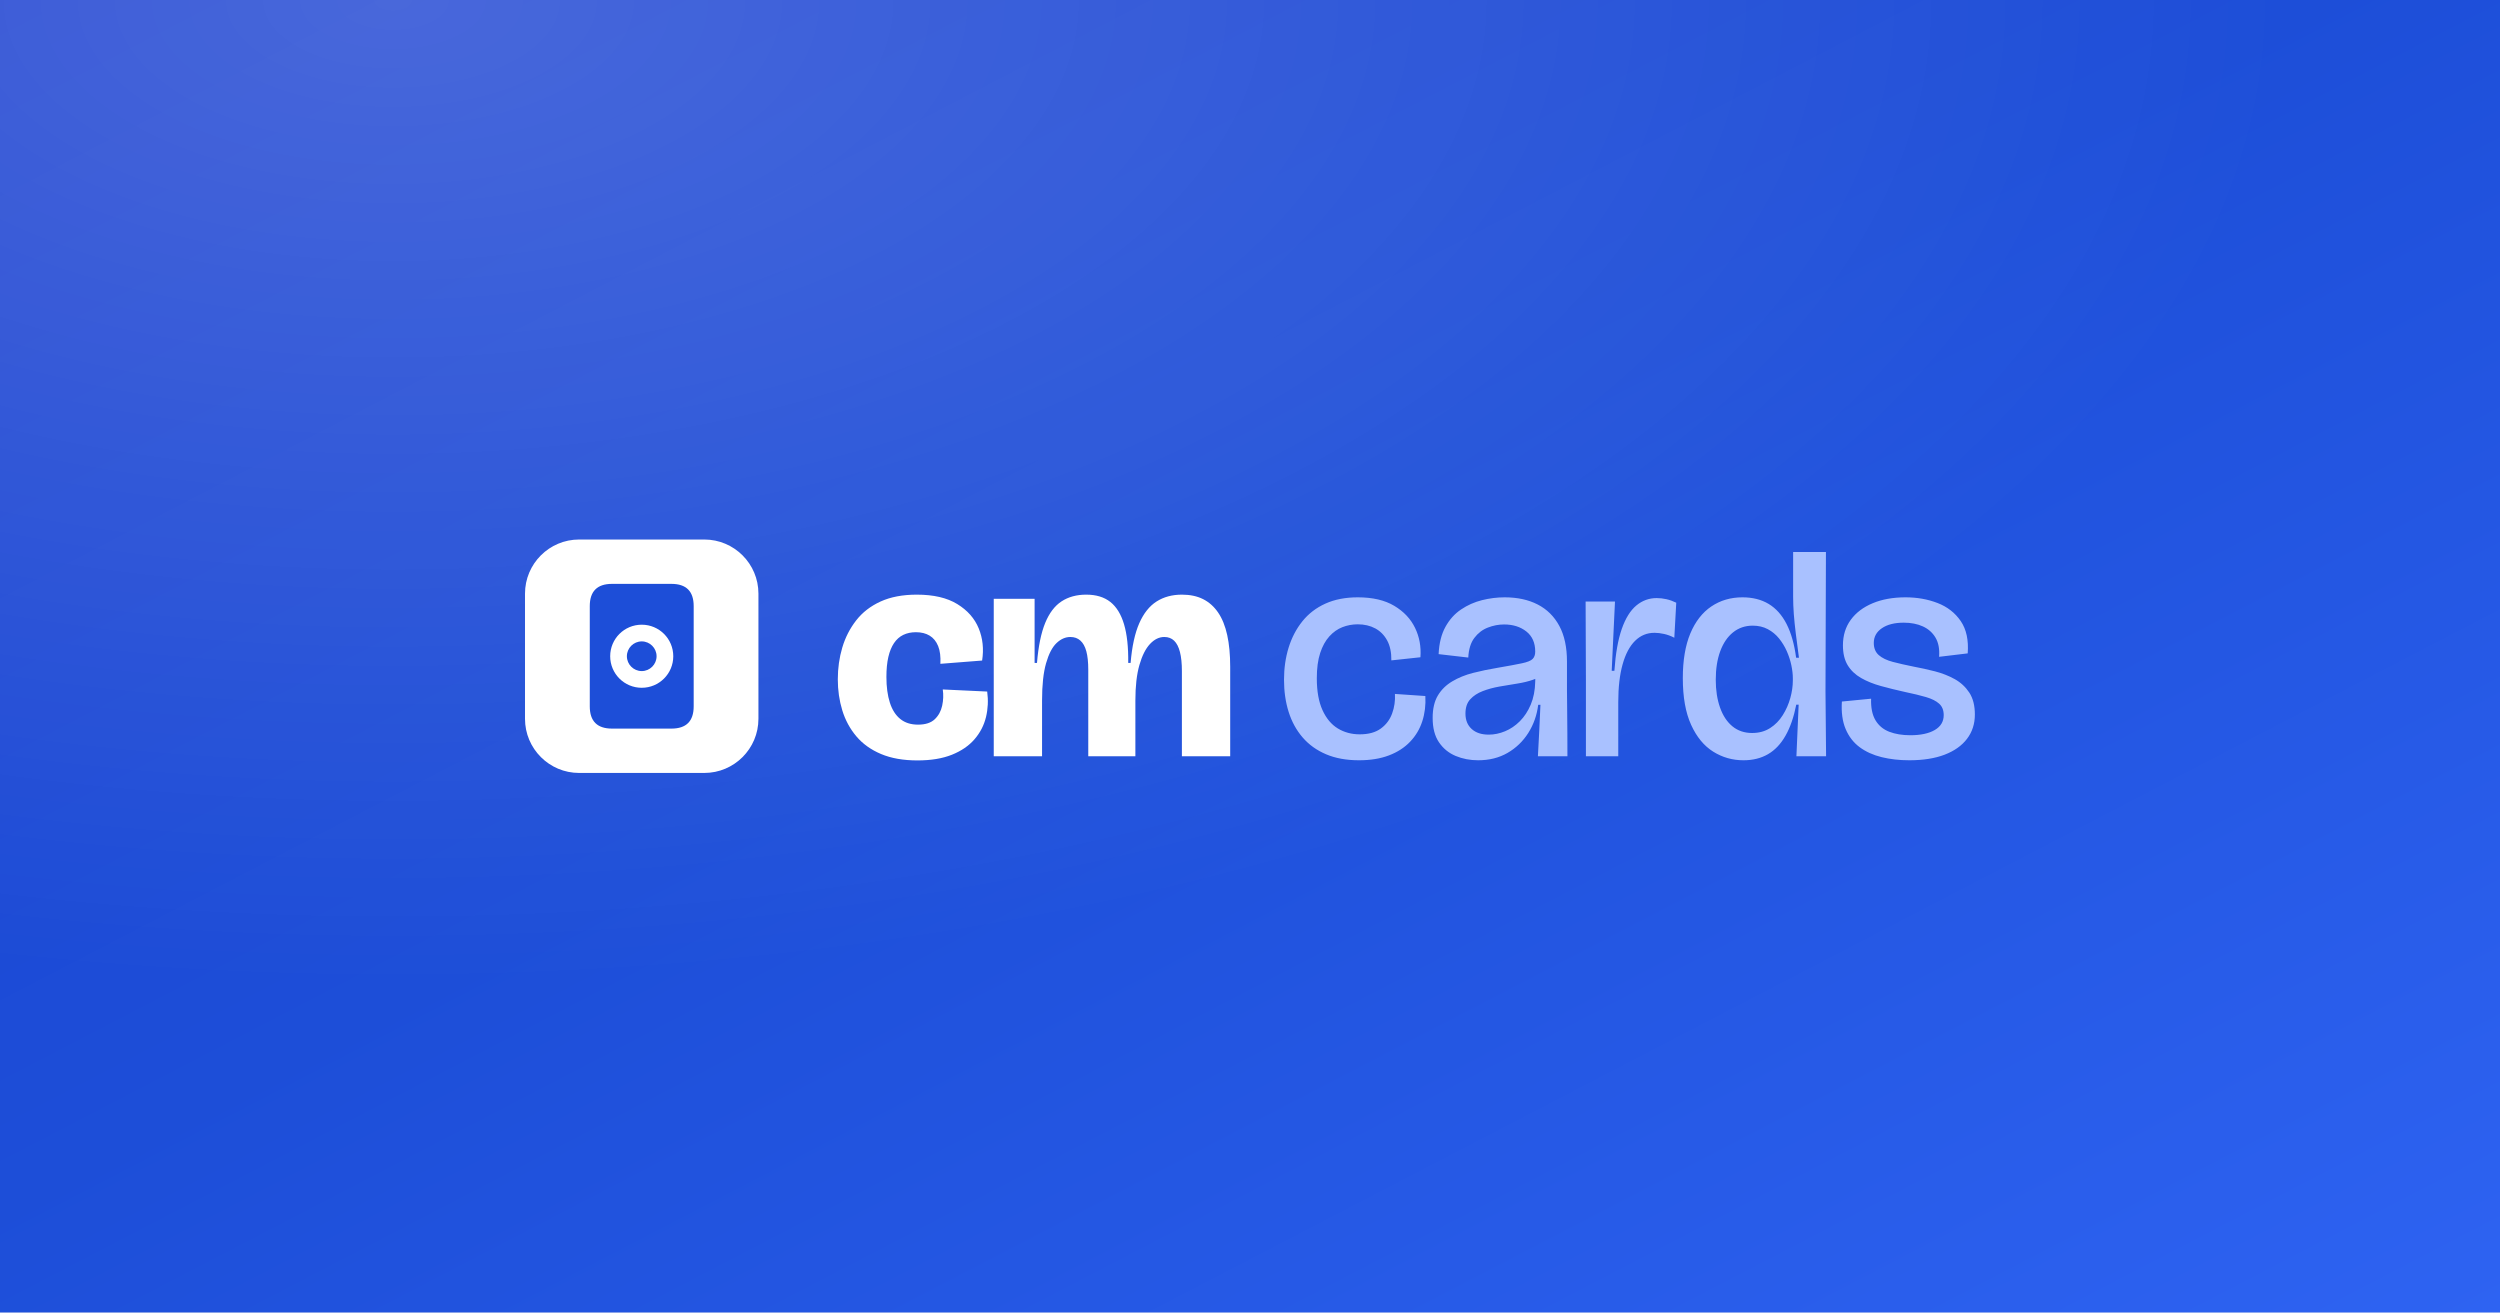
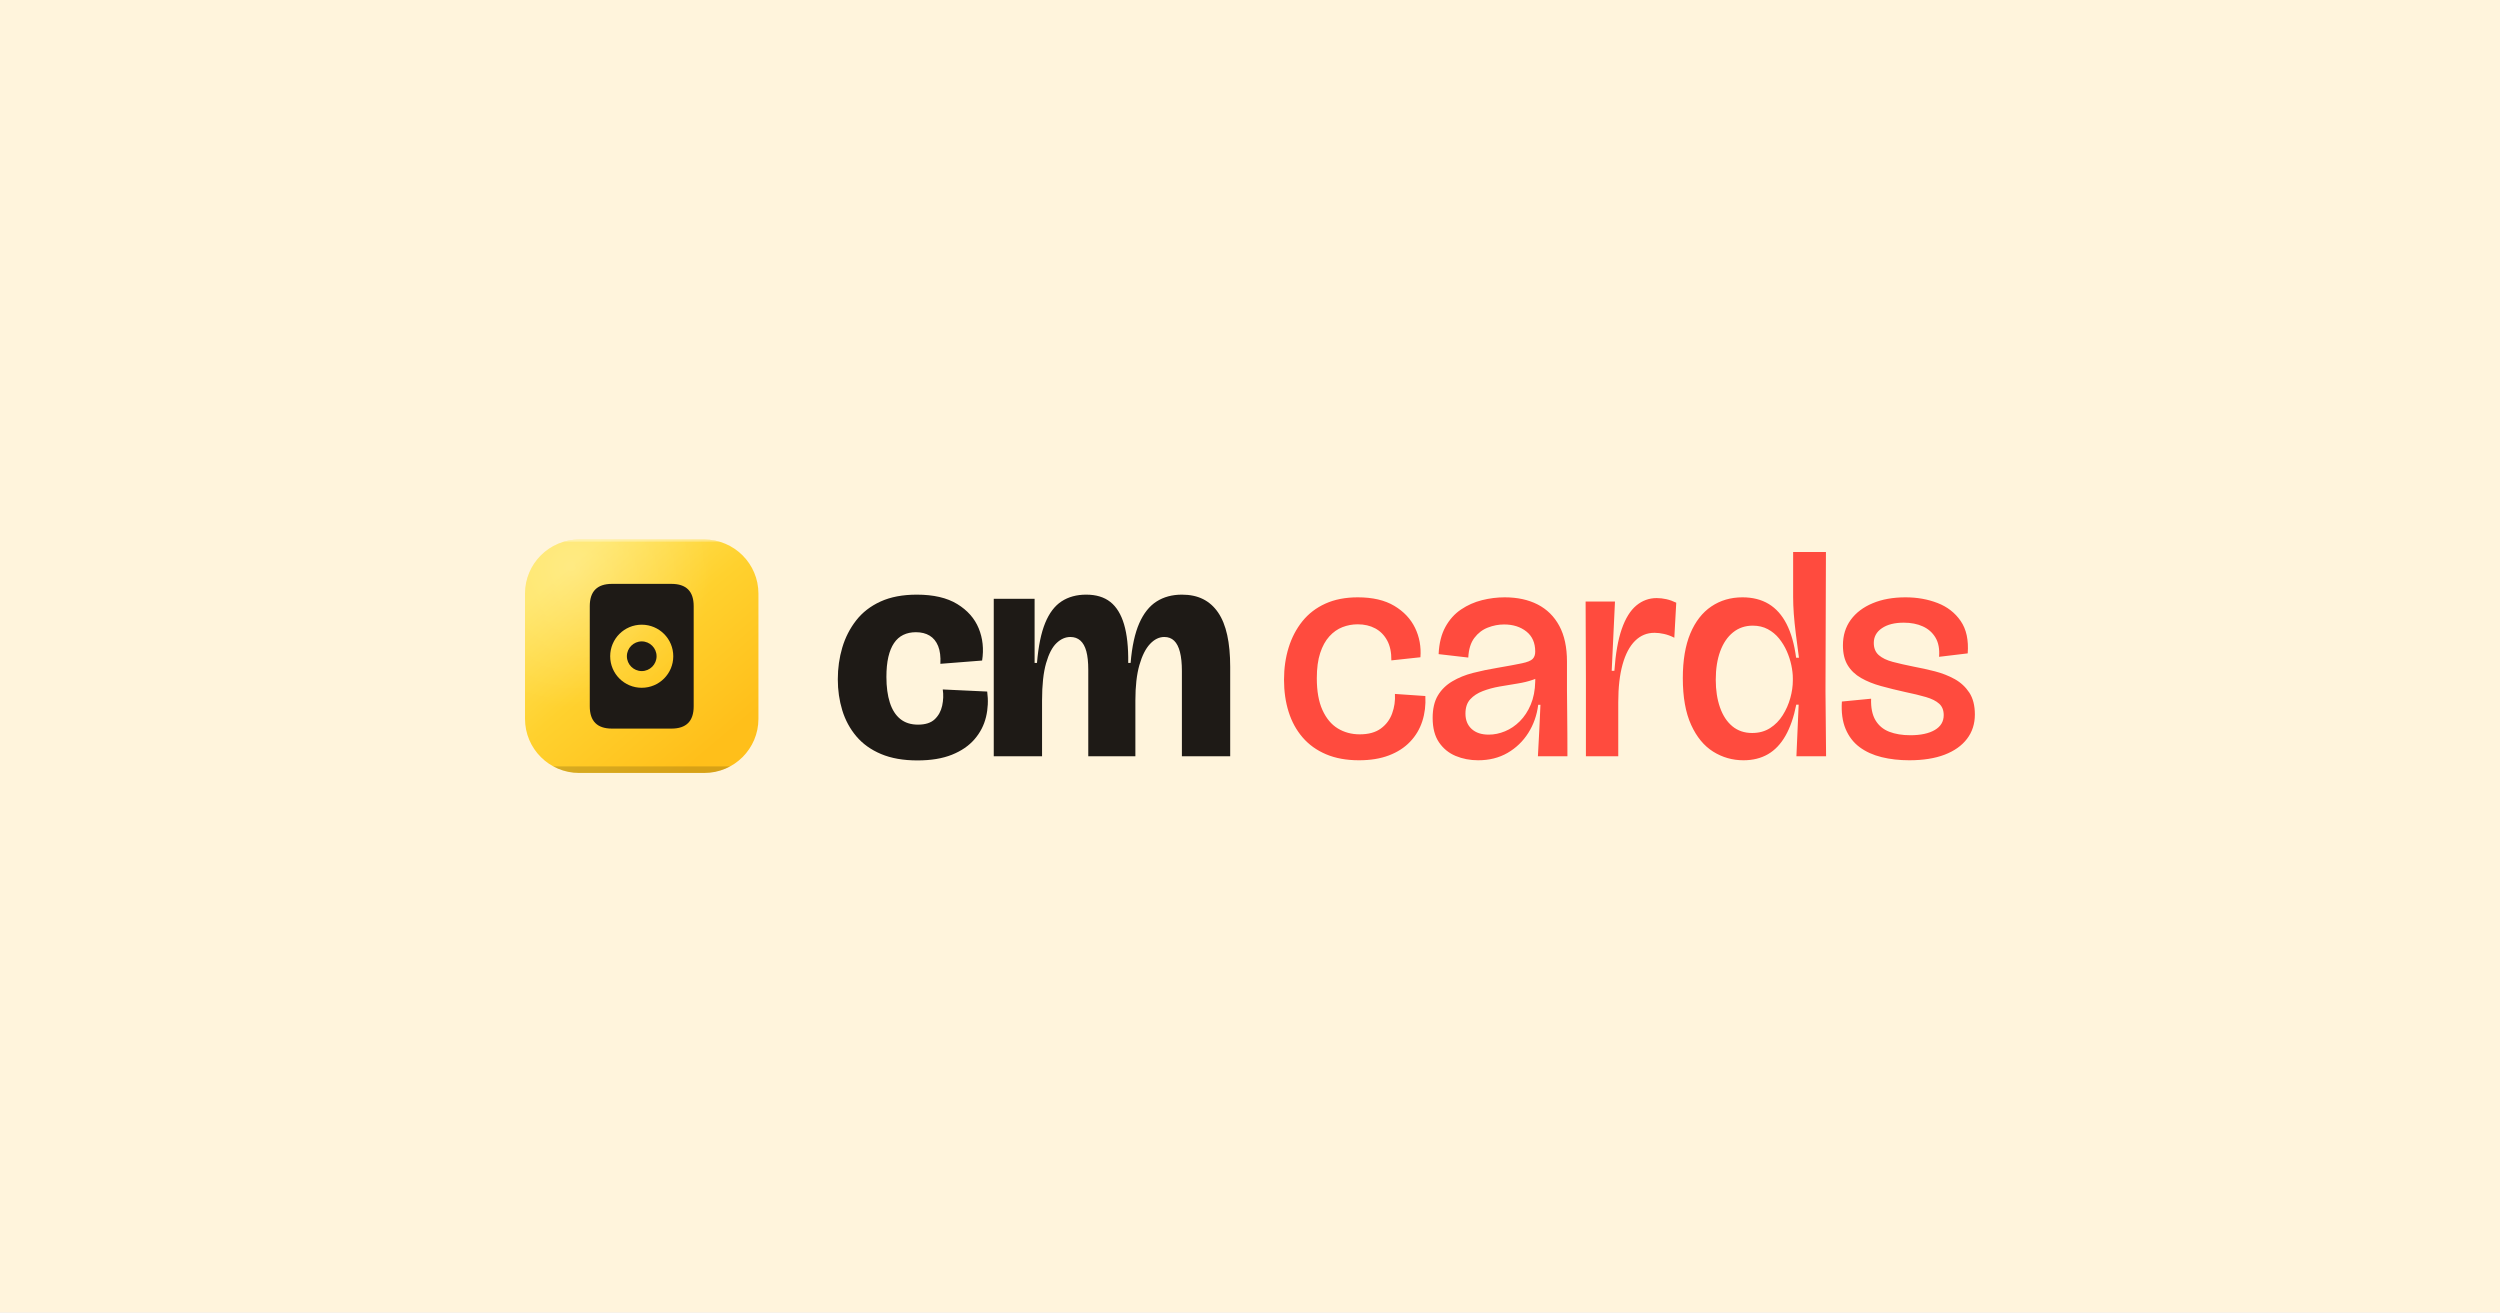
<svg xmlns="http://www.w3.org/2000/svg" viewBox="0 0 1200 630">
  <defs>
    <linearGradient id="og" x1="0" y1="0" x2="1" y2="1">
-       <stop offset="0" stop-color="#1a3fd0" />
-       <stop offset=".46" stop-color="#1d4ed8" />
-       <stop offset="1" stop-color="#2e63f2" />
+       <stop offset="0" stop-color="#ffe45c" />
+       <stop offset=".46" stop-color="#ffd12e" />
+       <stop offset="1" stop-color="#ffbf1a" />
    </linearGradient>
    <radialGradient id="ogr" cx=".16" cy="0" r=".75">
      <stop offset="0" stop-color="#fff" stop-opacity=".2" />
      <stop offset="1" stop-color="#fff" stop-opacity="0" />
    </radialGradient>
  </defs>
-   <rect width="1200" height="630" fill="url(#og)" />
-   <rect width="1200" height="630" fill="url(#ogr)" />
+   <rect width="1200" height="630" fill="#fff4dc" />
  <g transform="translate(399.0 363.0) scale(0.14312)">
    <g transform="translate(-1027.1 -726.9) scale(0.7829)">
      <defs>
        <linearGradient id="p" x1=".18" y1=".12" x2=".82" y2=".88">
-           <stop offset="0" stop-color="#1a3fd0" />
-           <stop offset=".46" stop-color="#1d4ed8" />
-           <stop offset="1" stop-color="#2e63f2" />
+           <stop offset="0" stop-color="#ffe45c" />
+           <stop offset=".46" stop-color="#ffd12e" />
+           <stop offset="1" stop-color="#ffbf1a" />
        </linearGradient>
        <radialGradient id="r" cx=".2" cy=".12" r=".6">
          <stop offset="0" stop-color="#fff" stop-opacity=".24" />
          <stop offset="1" stop-color="#fff" stop-opacity="0" />
        </radialGradient>
        <clipPath id="c">
          <rect width="1000" height="1000" rx="232" />
        </clipPath>
      </defs>
-       <rect width="1000" height="1000" rx="232" fill="#fff" />
-       <path fill="#1d4ed8" transform="translate(102.6 102.6) scale(7.9487)" d="M34 11H66Q78 11 78 23V77Q78 89 66 89H34Q22 89 22 77V23Q22 11 34 11ZM50 33C40.6 33 33 40.6 33 50C33 59.4 40.6 67 50 67C59.4 67 67 59.4 67 50C67 40.6 59.4 33 50 33ZM50 42C54.4 42 58 45.6 58 50C58 54.4 54.4 58 50 58C45.6 58 42 54.4 42 50C42 45.6 45.6 42 50 42Z" />
+       <rect width="1000" height="1000" rx="232" fill="url(#p)" />
+       <g clip-path="url(#c)">
+         <rect width="1000" height="1000" fill="url(#r)" />
+         <rect y="0" width="1000" height="9" fill="#fff" fill-opacity=".35" />
+         <rect y="972" width="1000" height="28" fill="#000" fill-opacity=".16" />
+       </g>
+       <path fill="#1e1a16" transform="translate(102.6 102.6) scale(7.9487)" d="M34 11H66Q78 11 78 23V77Q78 89 66 89H34Q22 89 22 77V23Q22 11 34 11ZM50 33C40.6 33 33 40.6 33 50C33 59.4 40.6 67 50 67C59.4 67 67 59.4 67 50C67 40.6 59.4 33 50 33ZM50 42C54.4 42 58 45.6 58 50C58 54.4 54.4 58 50 58C45.6 58 42 54.4 42 50C42 45.6 45.6 42 50 42Z" />
    </g>
-     <path fill="#fff" d="M545 0V-528H682V-313H690Q697 -397 717.5 -447Q738 -497 772.5 -519.5Q807 -542 855 -542Q905 -542 936 -517.5Q967 -493 982 -442.5Q997 -392 996 -313H1004Q1011 -396 1033 -446Q1055 -496 1091 -519Q1127 -542 1176 -542Q1217 -542 1247 -527Q1277 -512 1297.5 -482Q1318 -452 1328 -406.5Q1338 -361 1338 -300V0H1176V-286Q1176 -324 1169.5 -349.5Q1163 -375 1150 -387.5Q1137 -400 1117 -400Q1091 -400 1069 -376.5Q1047 -353 1033.5 -306Q1020 -259 1020 -187V0H862V-290Q862 -328 855.5 -352Q849 -376 835.5 -388Q822 -400 802 -400Q777 -400 755.5 -379.5Q734 -359 720.5 -312Q707 -265 707 -187V0ZM289 14Q218 14 167 -7.5Q116 -29 84 -67Q52 -105 37 -154Q22 -203 22 -258Q22 -314 37 -364.5Q52 -415 83.5 -455.5Q115 -496 165.5 -519Q216 -542 287 -542Q371 -542 422.5 -510.5Q474 -479 494.5 -429Q515 -379 506 -321L366 -310Q368 -346 358.5 -369.5Q349 -393 330 -404.5Q311 -416 284 -416Q260 -416 241.5 -407Q223 -398 210.5 -379.5Q198 -361 191.5 -333Q185 -305 185 -266Q185 -216 196.5 -180Q208 -144 231.5 -125Q255 -106 291 -106Q328 -106 347 -124Q366 -142 372 -169.5Q378 -197 374 -224L523 -217Q529 -173 519 -131.5Q509 -90 480.5 -57Q452 -24 404.5 -5Q357 14 289 14Z" />
-     <path fill="#a9c1ff" d="M3059.5 13.5Q3004 13.5 2957.8 -15.5Q2911.5 -44.5 2883.8 -105.5Q2856 -166.5 2856 -262Q2856 -351.5 2881.2 -411.8Q2906.5 -472 2951.8 -502.5Q2997 -533 3056 -533Q3107 -533 3144 -510.8Q3181 -488.5 3204 -443.5Q3227 -398.5 3236 -330.5H3245.5Q3239.5 -374.5 3235 -410.8Q3230.5 -447 3228.2 -477.5Q3226 -508 3226 -534V-685H3336L3334.5 -217L3336.5 0H3237L3244.5 -173H3236.5Q3224 -110 3200.2 -68.5Q3176.5 -27 3141.5 -6.8Q3106.5 13.5 3059.5 13.5ZM2169.5 13.5Q2129 13.5 2094.2 -1Q2059.5 -15.5 2038.2 -46.8Q2017 -78 2017 -128.5Q2017 -174.5 2034.5 -203.8Q2052 -233 2082.8 -251.2Q2113.5 -269.5 2152.5 -279.5Q2191.5 -289.5 2234 -296.5Q2289.5 -306 2316.5 -311.8Q2343.5 -317.5 2352.2 -326.2Q2361 -335 2361 -351Q2361 -395 2331.2 -418.5Q2301.5 -442 2256.5 -442Q2229 -442 2202 -431.5Q2175 -421 2156.8 -396.8Q2138.5 -372.5 2136.5 -331L2037 -342.5Q2039.5 -397 2059.8 -433.8Q2080 -470.5 2112.2 -492.2Q2144.5 -514 2182.5 -523.5Q2220.5 -533 2258.5 -533Q2322.5 -533 2369.2 -509Q2416 -485 2441.8 -437.2Q2467.5 -389.5 2467.5 -317.5V-220.5Q2468 -184 2468.2 -147Q2468.5 -110 2468.8 -73.2Q2469 -36.5 2469 0H2370Q2372.5 -43 2374.5 -84.8Q2376.5 -126.5 2378.5 -172.5H2371Q2364.5 -120.5 2337.8 -78.2Q2311 -36 2268.2 -11.2Q2225.5 13.5 2169.5 13.5ZM3615.5 13.5Q3565.5 13.5 3522.8 3Q3480 -7.5 3449 -30.5Q3418 -53.5 3402 -91.5Q3386 -129.5 3389.5 -183.5L3487.5 -193Q3486 -148 3502 -121Q3518 -94 3548.2 -82.2Q3578.5 -70.5 3619 -70.5Q3671 -70.5 3701 -88Q3731 -105.5 3731 -138Q3731 -162.5 3715.8 -176.2Q3700.5 -190 3671.5 -198.5Q3642.5 -207 3601.5 -215.5Q3558.5 -225 3520.5 -235.5Q3482.5 -246 3453.8 -262.5Q3425 -279 3409 -305.2Q3393 -331.5 3393 -372Q3393 -421.5 3419.2 -457.5Q3445.5 -493.5 3492.8 -513.2Q3540 -533 3603 -533Q3661 -533 3710.2 -514Q3759.5 -495 3788 -453.5Q3816.5 -412 3811.5 -345L3715.5 -333.5Q3718.5 -372.5 3703.5 -397.8Q3688.5 -423 3661 -435.5Q3633.5 -448 3597 -448Q3551 -448 3523.8 -429.5Q3496.5 -411 3496.5 -380Q3496.5 -354 3513.2 -339.2Q3530 -324.5 3560.2 -316.5Q3590.5 -308.5 3630.5 -300.5Q3665.5 -294 3701.5 -284.8Q3737.5 -275.5 3767.8 -258.8Q3798 -242 3816.8 -213.5Q3835.5 -185 3835.5 -140Q3835.5 -93 3809.2 -58.5Q3783 -24 3734 -5.2Q3685 13.5 3615.5 13.5ZM1770 13.5Q1707 13.5 1659.8 -6.5Q1612.5 -26.5 1581 -63Q1549.5 -99.5 1534 -148.8Q1518.5 -198 1518.5 -256.5Q1518.5 -314.5 1534 -364.5Q1549.5 -414.5 1580.2 -452.8Q1611 -491 1657.5 -512Q1704 -533 1766 -533Q1840.5 -533 1888.2 -504.5Q1936 -476 1958 -430.5Q1980 -385 1976 -332L1878.5 -321.5Q1879 -361.5 1864.5 -388.2Q1850 -415 1824.5 -428.8Q1799 -442.5 1765.5 -442.5Q1739 -442.5 1714.5 -433Q1690 -423.5 1670.5 -402Q1651 -380.5 1639.8 -346.2Q1628.5 -312 1628.5 -261.5Q1628.5 -196.5 1647.5 -154.8Q1666.5 -113 1699 -93.2Q1731.5 -73.5 1772.5 -73.5Q1816.5 -73.5 1843 -92.8Q1869.5 -112 1881 -143.2Q1892.5 -174.5 1890.5 -209L1992.5 -202Q1995 -156.5 1982.2 -117.2Q1969.5 -78 1941.2 -48.5Q1913 -19 1870.2 -2.8Q1827.5 13.5 1770 13.5ZM2531 0V-255.5L2530 -519H2628.5L2617.5 -286.5H2626.5Q2632.5 -373 2651.2 -426.8Q2670 -480.5 2700 -505.5Q2730 -530.5 2768.5 -530.5Q2784 -530.5 2800.8 -526.8Q2817.5 -523 2834 -515L2827.5 -397.5Q2810 -406.5 2793 -410.2Q2776 -414 2761 -414Q2723 -414 2695.8 -387Q2668.5 -360 2654 -308Q2639.5 -256 2639.5 -181.5V0ZM3088.5 -78Q3123 -78 3148.8 -94.5Q3174.5 -111 3191.2 -137.8Q3208 -164.5 3216.5 -195.2Q3225 -226 3225 -254V-261.5Q3225 -281.5 3220 -305.2Q3215 -329 3204.8 -352.2Q3194.5 -375.5 3178.8 -395Q3163 -414.5 3141 -426.2Q3119 -438 3090.5 -438Q3052.5 -438 3024.5 -415.5Q2996.5 -393 2981.5 -352.2Q2966.5 -311.5 2966.5 -256.5Q2966.5 -204 2980.8 -163.5Q2995 -123 3022.2 -100.5Q3049.5 -78 3088.5 -78ZM2205 -72.5Q2232.5 -72.5 2259.8 -83.8Q2287 -95 2309.5 -117.5Q2332 -140 2346 -173.2Q2360 -206.5 2361 -250L2361.2 -259.5Q2357.9 -258 2354.2 -256.8Q2331 -248.5 2301.2 -243.8Q2271.5 -239 2241.2 -233.8Q2211 -228.5 2185 -218.5Q2159 -208.5 2143 -191Q2127 -173.5 2127 -143Q2127 -110.5 2147.8 -91.5Q2168.5 -72.5 2205 -72.5Z" />
+     <path fill="#1e1a16" d="M545 0V-528H682V-313H690Q697 -397 717.5 -447Q738 -497 772.5 -519.5Q807 -542 855 -542Q905 -542 936 -517.5Q967 -493 982 -442.5Q997 -392 996 -313H1004Q1011 -396 1033 -446Q1055 -496 1091 -519Q1127 -542 1176 -542Q1217 -542 1247 -527Q1277 -512 1297.5 -482Q1318 -452 1328 -406.5Q1338 -361 1338 -300V0H1176V-286Q1176 -324 1169.5 -349.5Q1163 -375 1150 -387.5Q1137 -400 1117 -400Q1091 -400 1069 -376.5Q1047 -353 1033.5 -306Q1020 -259 1020 -187V0H862V-290Q862 -328 855.5 -352Q849 -376 835.5 -388Q822 -400 802 -400Q777 -400 755.5 -379.5Q734 -359 720.5 -312Q707 -265 707 -187V0ZM289 14Q218 14 167 -7.5Q116 -29 84 -67Q52 -105 37 -154Q22 -203 22 -258Q22 -314 37 -364.5Q52 -415 83.5 -455.5Q115 -496 165.5 -519Q216 -542 287 -542Q371 -542 422.5 -510.5Q474 -479 494.5 -429Q515 -379 506 -321L366 -310Q368 -346 358.5 -369.5Q349 -393 330 -404.5Q311 -416 284 -416Q260 -416 241.5 -407Q223 -398 210.5 -379.5Q198 -361 191.5 -333Q185 -305 185 -266Q185 -216 196.5 -180Q208 -144 231.5 -125Q255 -106 291 -106Q328 -106 347 -124Q366 -142 372 -169.5Q378 -197 374 -224L523 -217Q529 -173 519 -131.5Q509 -90 480.5 -57Q452 -24 404.5 -5Q357 14 289 14Z" />
+     <path fill="#ff4b3e" d="M3059.5 13.5Q3004 13.5 2957.8 -15.5Q2911.5 -44.5 2883.8 -105.5Q2856 -166.5 2856 -262Q2856 -351.5 2881.2 -411.8Q2906.5 -472 2951.8 -502.5Q2997 -533 3056 -533Q3107 -533 3144 -510.8Q3181 -488.5 3204 -443.5Q3227 -398.5 3236 -330.5H3245.5Q3239.5 -374.5 3235 -410.8Q3230.5 -447 3228.2 -477.5Q3226 -508 3226 -534V-685H3336L3334.5 -217L3336.5 0H3237L3244.5 -173H3236.5Q3224 -110 3200.2 -68.5Q3176.5 -27 3141.5 -6.8Q3106.5 13.5 3059.5 13.5ZM2169.5 13.5Q2129 13.5 2094.2 -1Q2059.5 -15.5 2038.2 -46.8Q2017 -78 2017 -128.5Q2017 -174.5 2034.5 -203.8Q2052 -233 2082.8 -251.2Q2113.5 -269.5 2152.5 -279.5Q2191.5 -289.5 2234 -296.5Q2289.5 -306 2316.5 -311.8Q2343.5 -317.5 2352.2 -326.2Q2361 -335 2361 -351Q2361 -395 2331.2 -418.5Q2301.5 -442 2256.5 -442Q2229 -442 2202 -431.5Q2175 -421 2156.8 -396.8Q2138.5 -372.5 2136.5 -331L2037 -342.5Q2039.5 -397 2059.8 -433.8Q2080 -470.5 2112.2 -492.2Q2144.5 -514 2182.5 -523.5Q2220.5 -533 2258.5 -533Q2322.5 -533 2369.2 -509Q2416 -485 2441.8 -437.2Q2467.5 -389.5 2467.5 -317.5V-220.5Q2468 -184 2468.2 -147Q2468.5 -110 2468.8 -73.2Q2469 -36.5 2469 0H2370Q2372.5 -43 2374.5 -84.8Q2376.5 -126.5 2378.5 -172.5H2371Q2364.5 -120.5 2337.8 -78.2Q2311 -36 2268.2 -11.2Q2225.5 13.5 2169.5 13.5ZM3615.5 13.5Q3565.5 13.5 3522.8 3Q3480 -7.5 3449 -30.5Q3418 -53.5 3402 -91.5Q3386 -129.5 3389.5 -183.5L3487.5 -193Q3486 -148 3502 -121Q3518 -94 3548.2 -82.2Q3578.5 -70.5 3619 -70.5Q3671 -70.5 3701 -88Q3731 -105.5 3731 -138Q3731 -162.5 3715.8 -176.2Q3700.5 -190 3671.5 -198.5Q3642.5 -207 3601.5 -215.5Q3558.5 -225 3520.5 -235.5Q3482.5 -246 3453.8 -262.5Q3425 -279 3409 -305.2Q3393 -331.5 3393 -372Q3393 -421.5 3419.2 -457.5Q3445.5 -493.5 3492.8 -513.2Q3540 -533 3603 -533Q3661 -533 3710.2 -514Q3759.5 -495 3788 -453.5Q3816.5 -412 3811.5 -345L3715.5 -333.5Q3718.5 -372.5 3703.5 -397.8Q3688.5 -423 3661 -435.5Q3633.5 -448 3597 -448Q3551 -448 3523.8 -429.5Q3496.5 -411 3496.5 -380Q3496.5 -354 3513.2 -339.2Q3530 -324.5 3560.2 -316.5Q3590.5 -308.5 3630.5 -300.5Q3665.5 -294 3701.5 -284.8Q3737.5 -275.5 3767.8 -258.8Q3798 -242 3816.8 -213.5Q3835.5 -185 3835.5 -140Q3835.5 -93 3809.2 -58.5Q3783 -24 3734 -5.2Q3685 13.5 3615.5 13.5ZM1770 13.5Q1707 13.5 1659.8 -6.5Q1612.5 -26.5 1581 -63Q1549.5 -99.5 1534 -148.8Q1518.5 -198 1518.5 -256.5Q1518.5 -314.5 1534 -364.5Q1549.5 -414.5 1580.2 -452.8Q1611 -491 1657.5 -512Q1704 -533 1766 -533Q1840.5 -533 1888.2 -504.5Q1936 -476 1958 -430.5Q1980 -385 1976 -332L1878.5 -321.5Q1879 -361.5 1864.5 -388.2Q1850 -415 1824.5 -428.8Q1799 -442.5 1765.5 -442.5Q1739 -442.5 1714.5 -433Q1690 -423.5 1670.5 -402Q1651 -380.5 1639.8 -346.2Q1628.5 -312 1628.5 -261.5Q1628.5 -196.5 1647.5 -154.8Q1666.5 -113 1699 -93.2Q1731.5 -73.5 1772.5 -73.5Q1816.5 -73.5 1843 -92.8Q1869.5 -112 1881 -143.2Q1892.5 -174.5 1890.5 -209L1992.5 -202Q1995 -156.5 1982.2 -117.2Q1969.5 -78 1941.2 -48.5Q1913 -19 1870.2 -2.8Q1827.5 13.5 1770 13.5ZM2531 0V-255.5L2530 -519H2628.5L2617.5 -286.5H2626.5Q2632.5 -373 2651.2 -426.8Q2670 -480.5 2700 -505.5Q2730 -530.5 2768.5 -530.5Q2784 -530.5 2800.8 -526.8Q2817.5 -523 2834 -515L2827.5 -397.5Q2810 -406.5 2793 -410.2Q2776 -414 2761 -414Q2723 -414 2695.8 -387Q2668.5 -360 2654 -308Q2639.5 -256 2639.5 -181.5V0ZM3088.5 -78Q3123 -78 3148.8 -94.5Q3174.5 -111 3191.2 -137.8Q3208 -164.5 3216.5 -195.2Q3225 -226 3225 -254V-261.5Q3225 -281.5 3220 -305.2Q3215 -329 3204.8 -352.2Q3194.5 -375.5 3178.8 -395Q3163 -414.5 3141 -426.2Q3119 -438 3090.5 -438Q3052.5 -438 3024.5 -415.5Q2996.5 -393 2981.5 -352.2Q2966.5 -311.5 2966.5 -256.5Q2966.5 -204 2980.8 -163.5Q2995 -123 3022.2 -100.5Q3049.5 -78 3088.5 -78ZM2205 -72.5Q2232.5 -72.5 2259.8 -83.8Q2287 -95 2309.5 -117.5Q2332 -140 2346 -173.2Q2360 -206.5 2361 -250L2361.2 -259.5Q2357.9 -258 2354.2 -256.8Q2331 -248.5 2301.2 -243.8Q2271.5 -239 2241.2 -233.8Q2211 -228.5 2185 -218.5Q2159 -208.5 2143 -191Q2127 -173.5 2127 -143Q2127 -110.5 2147.8 -91.5Q2168.5 -72.5 2205 -72.5Z" />
  </g>
</svg>
